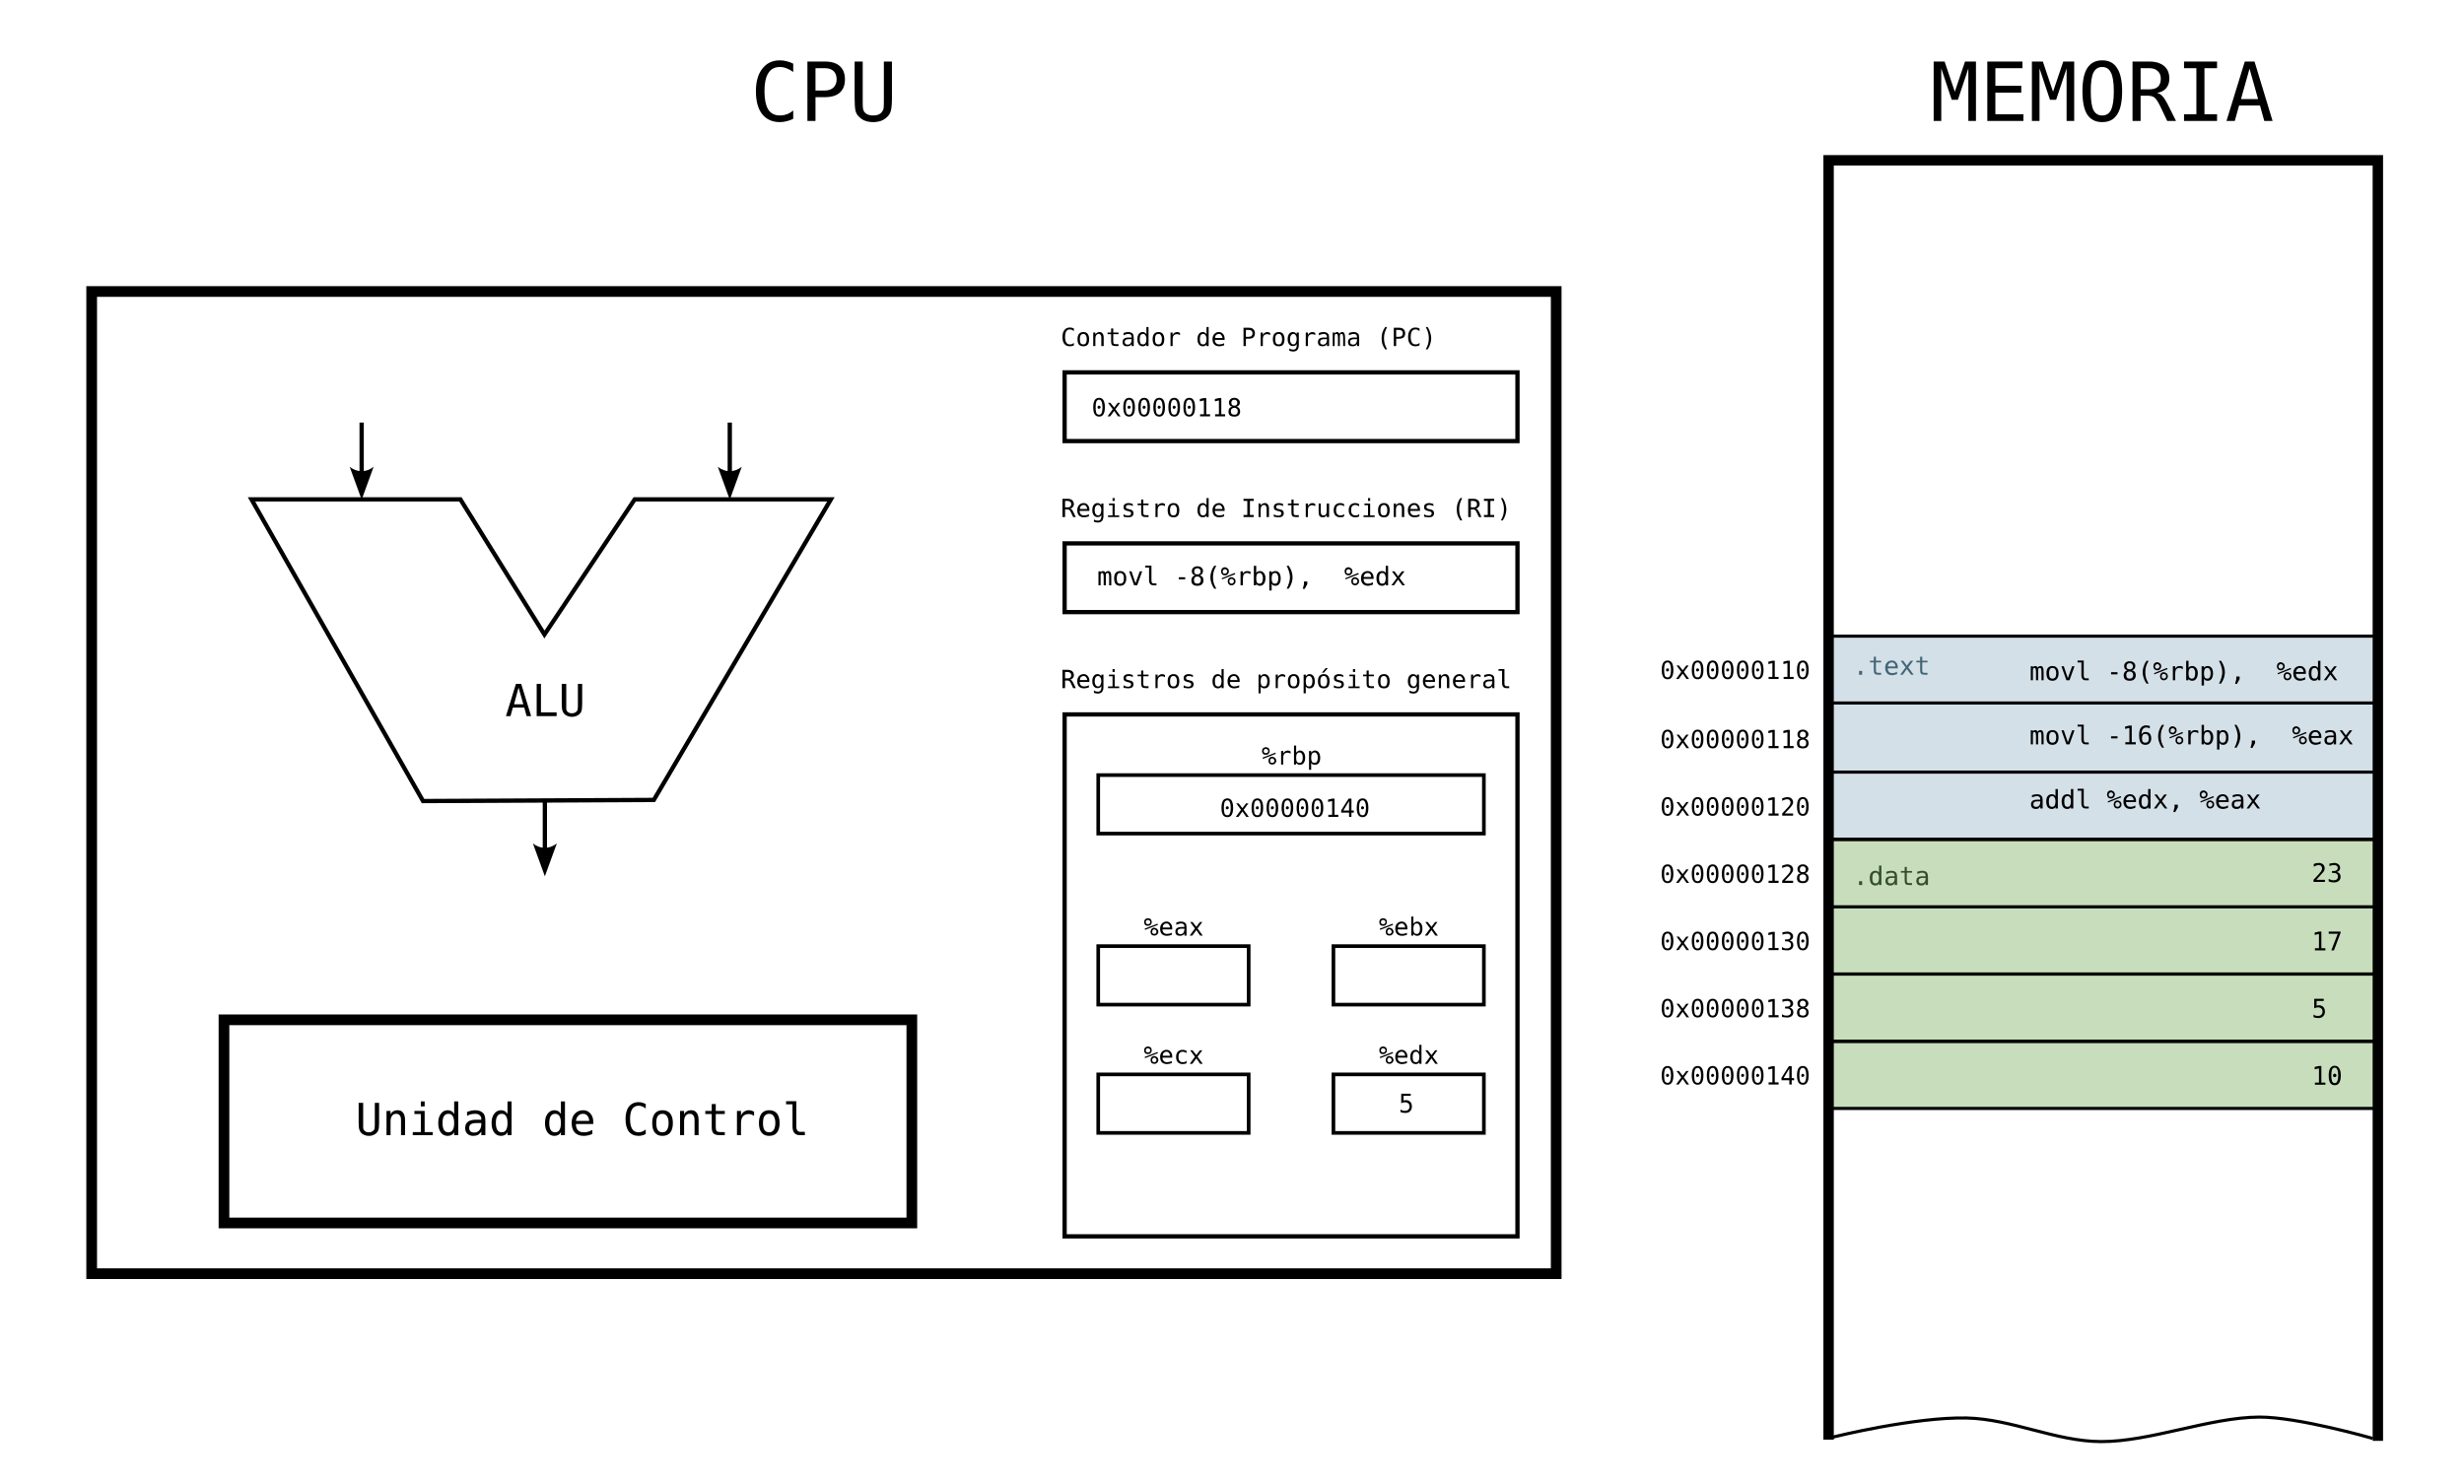
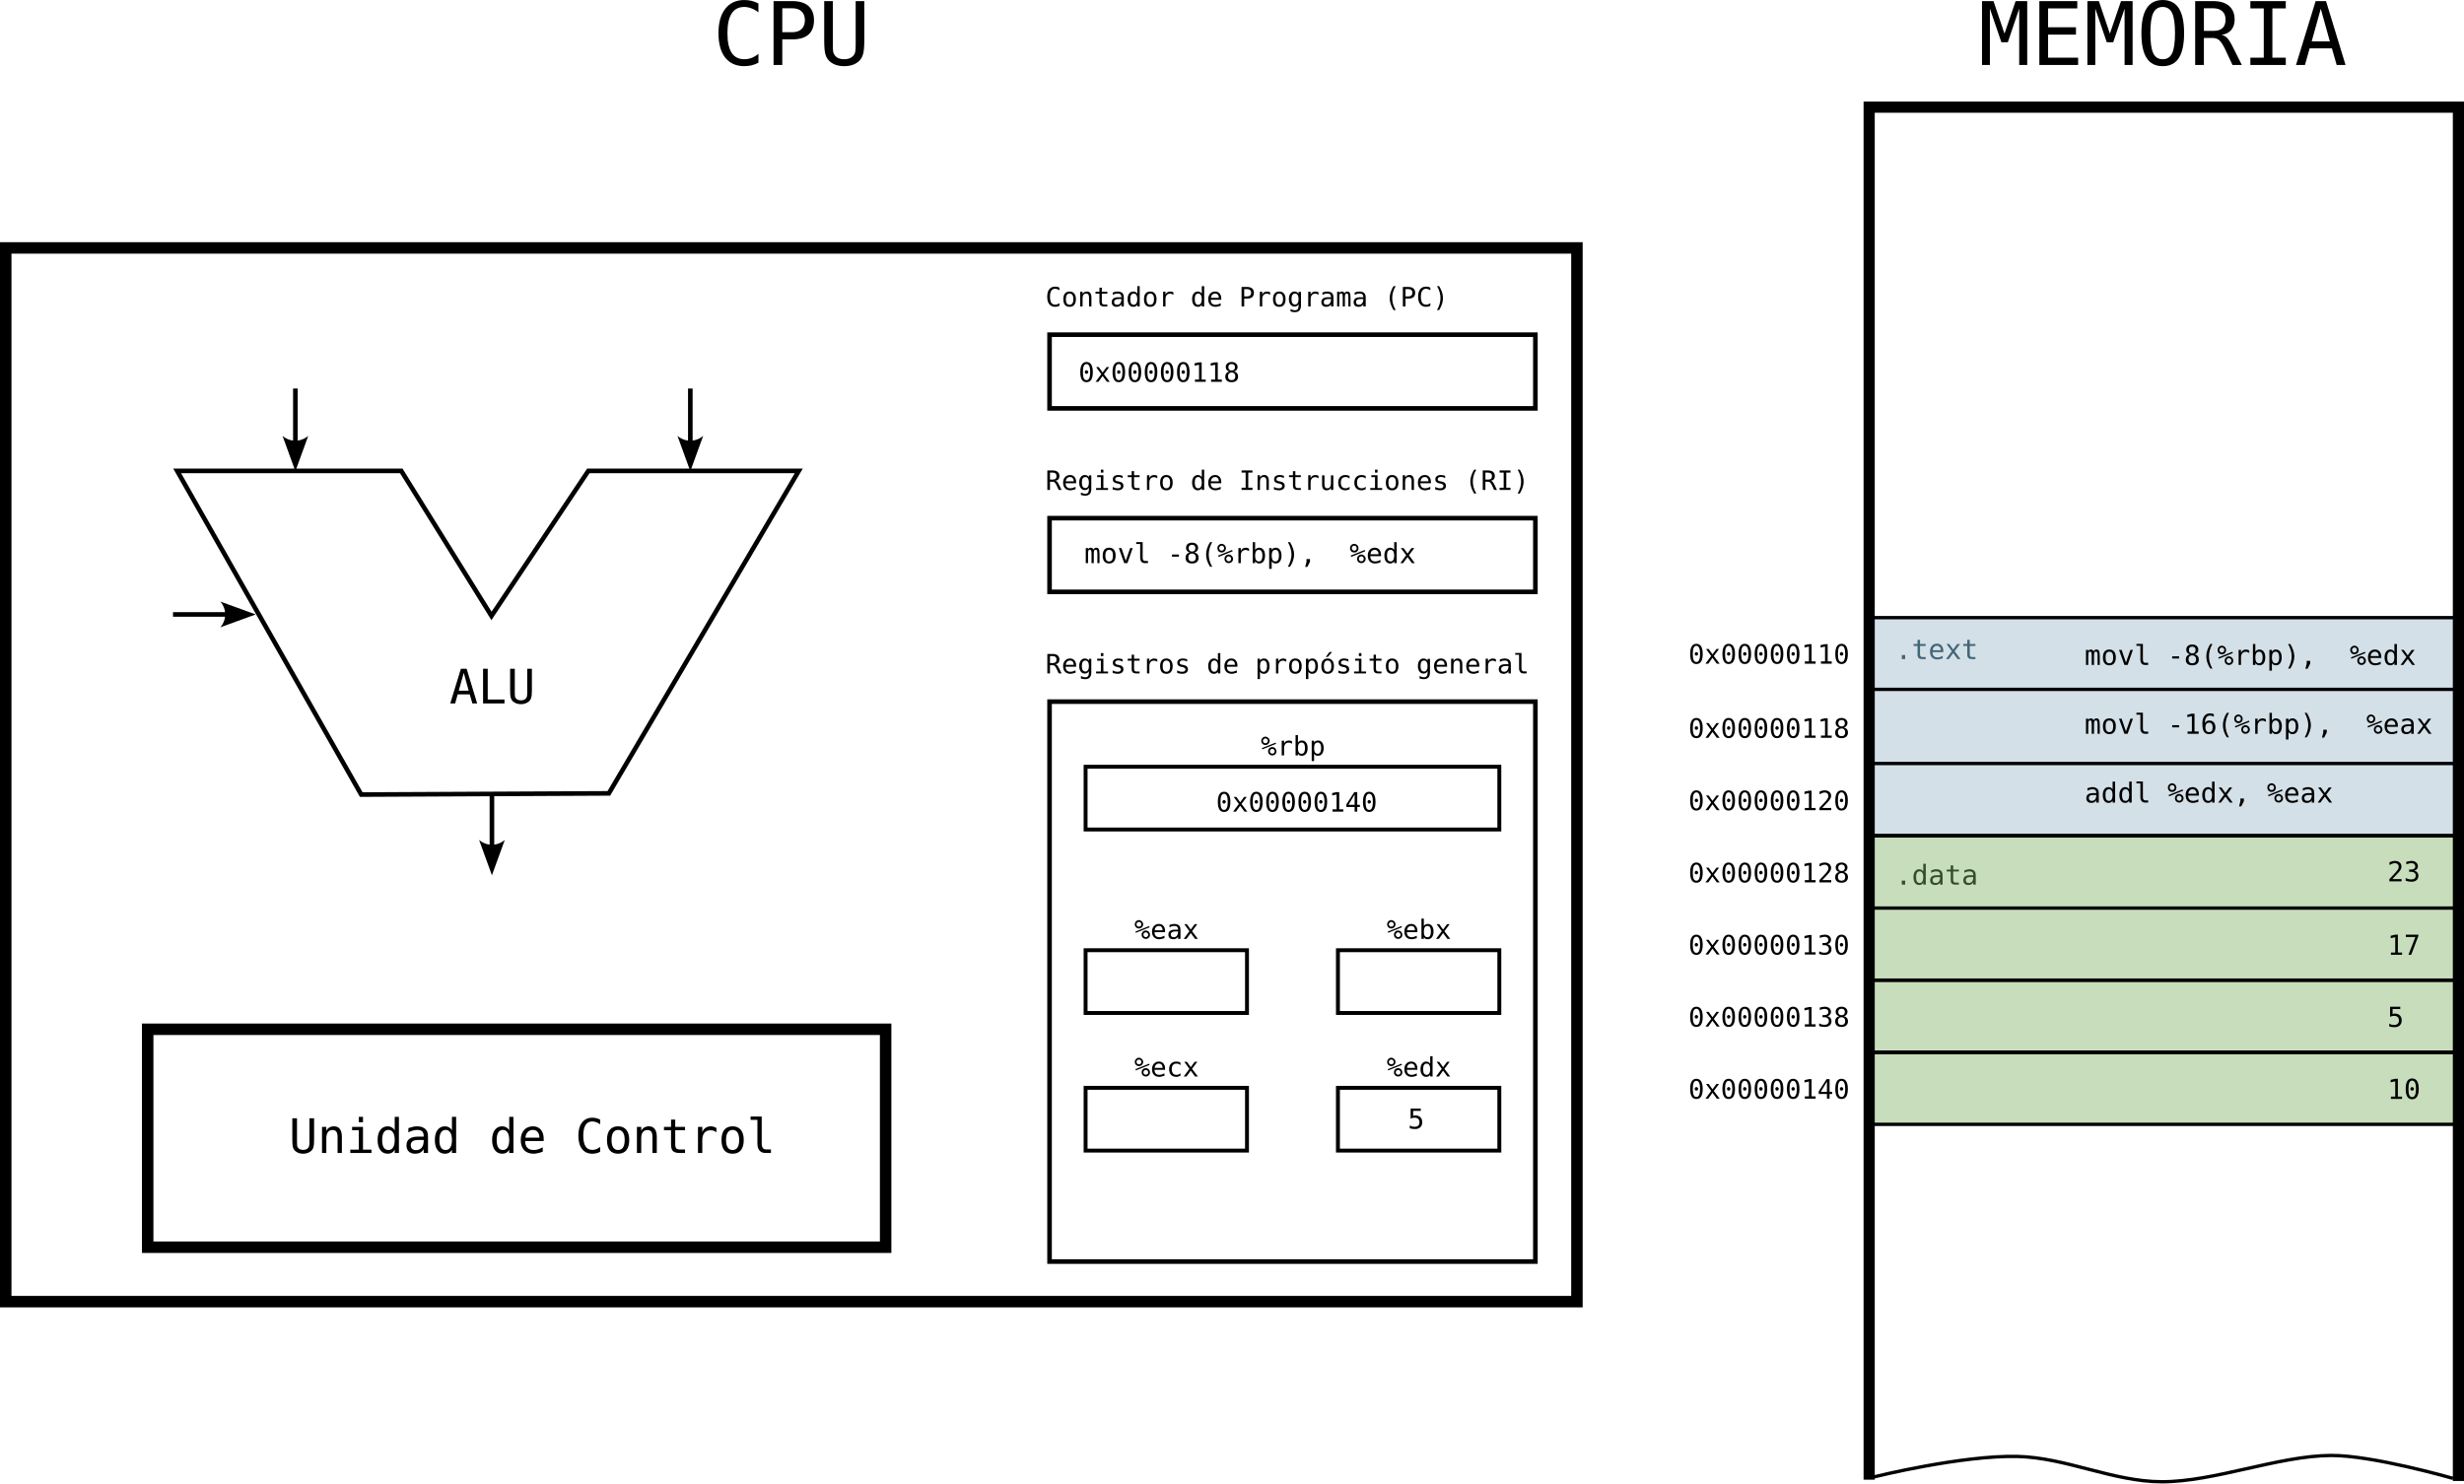
- <svg xmlns="http://www.w3.org/2000/svg" width="151.042mm" height="90.953mm" viewBox="0 0 162.042 97.577" version="1.1" id="svg1" xml:space="preserve">
+ <svg xmlns="http://www.w3.org/2000/svg" width="300mm" height="180.651mm" viewBox="0 0 321.849 193.808" version="1.1" id="svg1" xml:space="preserve">
  <defs id="defs1">
    <marker style="overflow:visible" id="ConcaveTriangle" refX="0" refY="0" orient="auto-start-reverse" markerWidth="1" markerHeight="1" viewBox="0 0 1 1" preserveAspectRatio="xMidYMid">
      <path transform="scale(0.7)" d="M -2,-4 9,0 -2,4 c 2,-2.33 2,-5.66 0,-8 z" style="fill:context-stroke;fill-rule:evenodd;stroke:none" id="path29" />
    </marker>
  </defs>
-   <g id="layer1" transform="translate(-5.77642,-16.39379)">
-     <rect style="fill:#c7ddbc;fill-opacity:1;stroke:none;stroke-width:0.102;stroke-linecap:square" id="rect5" width="35.82" height="17.544" x="126.266" y="71.703" />
-     <rect style="fill:#d4e0e7;fill-opacity:1;stroke:none;stroke-width:0.089;stroke-linecap:square" id="rect6" width="35.82" height="13.315" x="126.266" y="58.268" />
-     <path style="fill:none;fill-opacity:1;stroke:#000000;stroke-width:0.684;stroke-linecap:square;stroke-dasharray:none;stroke-opacity:1" d="M 126.032,110.748 V 26.938 h 36.121 v 83.89" id="path31" />
-     <text xml:space="preserve" style="font-style:normal;font-variant:normal;font-weight:normal;font-stretch:normal;font-size:1.642px;font-family:'Bitstream Vera Sans Mono';-inkscape-font-specification:'Bitstream Vera Sans Mono';fill:#000000;fill-opacity:1;stroke:none;stroke-width:0.137;stroke-dasharray:none;stroke-opacity:1" x="114.949" y="74.468" id="text72">
-       <tspan id="tspan72" style="fill:#000000;fill-opacity:1;stroke-width:0.137" x="114.949" y="74.468">0x00000128</tspan>
+   <g id="layer1" transform="translate(-11.45348,-20.36774)">
+     <rect style="fill:#c7ddbc;fill-opacity:1;stroke:none;stroke-width:0.217;stroke-linecap:square" id="rect5" width="76.327" height="37.383" x="256.104" y="129.756" />
+     <rect style="fill:#d4e0e7;fill-opacity:1;stroke:none;stroke-width:0.189;stroke-linecap:square" id="rect6" width="76.327" height="28.372" x="256.104" y="101.129" />
+     <path style="fill:none;fill-opacity:1;stroke:#000000;stroke-width:1.458;stroke-linecap:square;stroke-dasharray:none;stroke-opacity:1" d="M 255.604,212.956 V 34.369 h 76.969 V 213.126" id="path31" />
+     <text xml:space="preserve" style="font-style:normal;font-variant:normal;font-weight:normal;font-stretch:normal;font-size:3.498px;font-family:'Bitstream Vera Sans Mono';-inkscape-font-specification:'Bitstream Vera Sans Mono';fill:#000000;fill-opacity:1;stroke:none;stroke-width:0.292;stroke-dasharray:none;stroke-opacity:1" x="231.988" y="135.649" id="text72">
+       <tspan id="tspan72" style="fill:#000000;fill-opacity:1;stroke-width:0.292" x="231.988" y="135.649">0x00000128</tspan>
    </text>
-     <path style="fill:none;fill-opacity:1;stroke:#000000;stroke-width:0.205;stroke-linecap:square;stroke-dasharray:none;stroke-opacity:1" d="m 126.092,76.043 h 36.094" id="path73" />
-     <text xml:space="preserve" style="font-style:normal;font-variant:normal;font-weight:normal;font-stretch:normal;font-size:1.642px;font-family:'Bitstream Vera Sans Mono';-inkscape-font-specification:'Bitstream Vera Sans Mono';fill:#000000;fill-opacity:1;stroke:none;stroke-width:0.137;stroke-dasharray:none;stroke-opacity:1" x="114.949" y="78.892" id="text80">
-       <tspan id="tspan80" style="fill:#000000;fill-opacity:1;stroke-width:0.137" x="114.949" y="78.892">0x00000130</tspan>
+     <path style="fill:none;fill-opacity:1;stroke:#000000;stroke-width:0.437;stroke-linecap:square;stroke-dasharray:none;stroke-opacity:1" d="m 255.732,139.005 h 76.912" id="path73" />
+     <text xml:space="preserve" style="font-style:normal;font-variant:normal;font-weight:normal;font-stretch:normal;font-size:3.498px;font-family:'Bitstream Vera Sans Mono';-inkscape-font-specification:'Bitstream Vera Sans Mono';fill:#000000;fill-opacity:1;stroke:none;stroke-width:0.292;stroke-dasharray:none;stroke-opacity:1" x="231.988" y="145.075" id="text80">
+       <tspan id="tspan80" style="fill:#000000;fill-opacity:1;stroke-width:0.292" x="231.988" y="145.075">0x00000130</tspan>
    </text>
-     <path style="fill:none;fill-opacity:1;stroke:#000000;stroke-width:0.205;stroke-linecap:square;stroke-dasharray:none;stroke-opacity:1" d="m 126.092,80.467 h 36.094" id="path81" />
-     <text xml:space="preserve" style="font-style:normal;font-variant:normal;font-weight:normal;font-stretch:normal;font-size:1.642px;font-family:'Bitstream Vera Sans Mono';-inkscape-font-specification:'Bitstream Vera Sans Mono';fill:#000000;fill-opacity:1;stroke:none;stroke-width:0.137;stroke-dasharray:none;stroke-opacity:1" x="114.949" y="61.06" id="text88">
-       <tspan id="tspan88" style="fill:#000000;fill-opacity:1;stroke-width:0.137" x="114.949" y="61.06">0x00000110</tspan>
+     <path style="fill:none;fill-opacity:1;stroke:#000000;stroke-width:0.437;stroke-linecap:square;stroke-dasharray:none;stroke-opacity:1" d="m 255.732,148.431 h 76.912" id="path81" />
+     <text xml:space="preserve" style="font-style:normal;font-variant:normal;font-weight:normal;font-stretch:normal;font-size:3.498px;font-family:'Bitstream Vera Sans Mono';-inkscape-font-specification:'Bitstream Vera Sans Mono';fill:#000000;fill-opacity:1;stroke:none;stroke-width:0.292;stroke-dasharray:none;stroke-opacity:1" x="231.988" y="107.077" id="text88">
+       <tspan id="tspan88" style="fill:#000000;fill-opacity:1;stroke-width:0.292" x="231.988" y="107.077">0x00000110</tspan>
    </text>
-     <path style="fill:none;fill-opacity:1;stroke:#000000;stroke-width:0.205;stroke-linecap:square;stroke-dasharray:none;stroke-opacity:1" d="m 126.092,62.635 h 36.094" id="path89" />
-     <text xml:space="preserve" style="font-style:normal;font-variant:normal;font-weight:normal;font-stretch:normal;font-size:1.642px;font-family:'Bitstream Vera Sans Mono';-inkscape-font-specification:'Bitstream Vera Sans Mono';fill:#000000;fill-opacity:1;stroke:none;stroke-width:0.137;stroke-dasharray:none;stroke-opacity:1" x="114.949" y="65.606" id="text96">
-       <tspan id="tspan96" style="fill:#000000;fill-opacity:1;stroke-width:0.137" x="114.949" y="65.606">0x00000118</tspan>
+     <path style="fill:none;fill-opacity:1;stroke:#000000;stroke-width:0.437;stroke-linecap:square;stroke-dasharray:none;stroke-opacity:1" d="m 255.732,110.433 h 76.912" id="path89" />
+     <text xml:space="preserve" style="font-style:normal;font-variant:normal;font-weight:normal;font-stretch:normal;font-size:3.498px;font-family:'Bitstream Vera Sans Mono';-inkscape-font-specification:'Bitstream Vera Sans Mono';fill:#000000;fill-opacity:1;stroke:none;stroke-width:0.292;stroke-dasharray:none;stroke-opacity:1" x="231.988" y="116.763" id="text96">
+       <tspan id="tspan96" style="fill:#000000;fill-opacity:1;stroke-width:0.292" x="231.988" y="116.763">0x00000118</tspan>
    </text>
-     <path style="fill:none;fill-opacity:1;stroke:#000000;stroke-width:0.205;stroke-linecap:square;stroke-dasharray:none;stroke-opacity:1" d="m 126.092,67.181 h 36.094" id="path97" />
-     <text xml:space="preserve" style="font-style:normal;font-variant:normal;font-weight:normal;font-stretch:normal;font-size:1.642px;font-family:'Bitstream Vera Sans Mono';-inkscape-font-specification:'Bitstream Vera Sans Mono';fill:#000000;fill-opacity:1;stroke:none;stroke-width:0.137;stroke-dasharray:none;stroke-opacity:1" x="114.949" y="70.043" id="text104">
-       <tspan id="tspan104" style="fill:#000000;fill-opacity:1;stroke-width:0.137" x="114.949" y="70.043">0x00000120</tspan>
+     <path style="fill:none;fill-opacity:1;stroke:#000000;stroke-width:0.437;stroke-linecap:square;stroke-dasharray:none;stroke-opacity:1" d="m 255.732,120.119 h 76.912" id="path97" />
+     <text xml:space="preserve" style="font-style:normal;font-variant:normal;font-weight:normal;font-stretch:normal;font-size:3.498px;font-family:'Bitstream Vera Sans Mono';-inkscape-font-specification:'Bitstream Vera Sans Mono';fill:#000000;fill-opacity:1;stroke:none;stroke-width:0.292;stroke-dasharray:none;stroke-opacity:1" x="231.988" y="126.218" id="text104">
+       <tspan id="tspan104" style="fill:#000000;fill-opacity:1;stroke-width:0.292" x="231.988" y="126.218">0x00000120</tspan>
    </text>
-     <path style="fill:none;fill-opacity:1;stroke:#000000;stroke-width:0.205;stroke-linecap:square;stroke-dasharray:none;stroke-opacity:1" d="m 126.092,71.618 h 36.094" id="path105" />
-     <path style="fill:none;fill-opacity:1;stroke:#000000;stroke-width:0.205;stroke-linecap:square;stroke-dasharray:none;stroke-opacity:1" d="m 126.092,71.596 h 36.094" id="path1" />
-     <text xml:space="preserve" style="font-size:1.687px;font-family:'Bitstream Vera Sans Mono';-inkscape-font-specification:'Bitstream Vera Sans Mono';fill:#000000;stroke-width:0.07;stroke-linecap:square" x="157.796" y="74.407" id="text1">
-       <tspan id="tspan1" style="stroke-width:0.07" x="157.796" y="74.407">23</tspan>
+     <path style="fill:none;fill-opacity:1;stroke:#000000;stroke-width:0.437;stroke-linecap:square;stroke-dasharray:none;stroke-opacity:1" d="m 255.732,129.574 h 76.912" id="path105" />
+     <path style="fill:none;fill-opacity:1;stroke:#000000;stroke-width:0.437;stroke-linecap:square;stroke-dasharray:none;stroke-opacity:1" d="m 255.732,129.529 h 76.912" id="path1" />
+     <text xml:space="preserve" style="font-size:3.596px;font-family:'Bitstream Vera Sans Mono';-inkscape-font-specification:'Bitstream Vera Sans Mono';fill:#000000;stroke-width:0.15;stroke-linecap:square" x="323.289" y="135.519" id="text1">
+       <tspan id="tspan1" style="stroke-width:0.15" x="323.289" y="135.519">23</tspan>
    </text>
-     <text xml:space="preserve" style="font-size:1.687px;font-family:'Bitstream Vera Sans Mono';-inkscape-font-specification:'Bitstream Vera Sans Mono';fill:#000000;stroke-width:0.07;stroke-linecap:square" x="157.796" y="78.907" id="text2">
-       <tspan id="tspan2" style="stroke-width:0.07" x="157.796" y="78.907">17</tspan>
+     <text xml:space="preserve" style="font-size:3.596px;font-family:'Bitstream Vera Sans Mono';-inkscape-font-specification:'Bitstream Vera Sans Mono';fill:#000000;stroke-width:0.15;stroke-linecap:square" x="323.289" y="145.107" id="text2">
+       <tspan id="tspan2" style="stroke-width:0.15" x="323.289" y="145.107">17</tspan>
    </text>
-     <text xml:space="preserve" style="font-size:1.687px;font-family:'Bitstream Vera Sans Mono';-inkscape-font-specification:'Bitstream Vera Sans Mono';fill:#000000;stroke-width:0.07;stroke-linecap:square" x="139.234" y="61.138" id="text3">
-       <tspan id="tspan3" style="stroke-width:0.07" x="139.234" y="61.138">movl -8(%rbp),  %edx</tspan>
+     <text xml:space="preserve" style="font-size:3.596px;font-family:'Bitstream Vera Sans Mono';-inkscape-font-specification:'Bitstream Vera Sans Mono';fill:#000000;stroke-width:0.15;stroke-linecap:square" x="283.737" y="107.243" id="text3">
+       <tspan id="tspan3" style="stroke-width:0.15" x="283.737" y="107.243">movl -8(%rbp),  %edx</tspan>
    </text>
-     <text xml:space="preserve" style="font-size:1.687px;font-family:'Bitstream Vera Sans Mono';-inkscape-font-specification:'Bitstream Vera Sans Mono';fill:#000000;stroke-width:0.07;stroke-linecap:square" x="139.234" y="65.356" id="text4">
-       <tspan id="tspan4" style="stroke-width:0.07" x="139.234" y="65.356">movl -16(%rbp),  %eax</tspan>
+     <text xml:space="preserve" style="font-size:3.596px;font-family:'Bitstream Vera Sans Mono';-inkscape-font-specification:'Bitstream Vera Sans Mono';fill:#000000;stroke-width:0.15;stroke-linecap:square" x="283.737" y="116.232" id="text4">
+       <tspan id="tspan4" style="stroke-width:0.15" x="283.737" y="116.232">movl -16(%rbp),  %eax</tspan>
    </text>
-     <text xml:space="preserve" style="font-size:1.687px;font-family:'Bitstream Vera Sans Mono';-inkscape-font-specification:'Bitstream Vera Sans Mono';fill:#000000;stroke-width:0.07;stroke-linecap:square" x="139.234" y="69.575" id="text5">
-       <tspan id="tspan5" style="stroke-width:0.07" x="139.234" y="69.575">addl %edx, %eax</tspan>
+     <text xml:space="preserve" style="font-size:3.596px;font-family:'Bitstream Vera Sans Mono';-inkscape-font-specification:'Bitstream Vera Sans Mono';fill:#000000;stroke-width:0.15;stroke-linecap:square" x="283.737" y="125.221" id="text5">
+       <tspan id="tspan5" style="stroke-width:0.15" x="283.737" y="125.221">addl %edx, %eax</tspan>
    </text>
-     <text xml:space="preserve" style="font-size:1.687px;font-family:'Bitstream Vera Sans Mono';-inkscape-font-specification:'Bitstream Vera Sans Mono';fill:#344f28;fill-opacity:1;stroke:none;stroke-width:0.07;stroke-linecap:square" x="127.629" y="74.608" id="text6">
-       <tspan id="tspan6" style="fill:#344f28;fill-opacity:1;stroke-width:0.07" x="127.629" y="74.608">.data</tspan>
+     <text xml:space="preserve" style="font-size:3.596px;font-family:'Bitstream Vera Sans Mono';-inkscape-font-specification:'Bitstream Vera Sans Mono';fill:#344f28;fill-opacity:1;stroke:none;stroke-width:0.15;stroke-linecap:square" x="259.008" y="135.947" id="text6">
+       <tspan id="tspan6" style="fill:#344f28;fill-opacity:1;stroke-width:0.15" x="259.008" y="135.947">.data</tspan>
    </text>
-     <text xml:space="preserve" style="font-size:1.687px;font-family:'Bitstream Vera Sans Mono';-inkscape-font-specification:'Bitstream Vera Sans Mono';fill:#426578;fill-opacity:1;stroke:none;stroke-width:0.07;stroke-linecap:square" x="127.629" y="60.776" id="text7">
-       <tspan id="tspan7" style="fill:#426578;fill-opacity:1;stroke-width:0.07" x="127.629" y="60.776">.text</tspan>
+     <text xml:space="preserve" style="font-size:3.596px;font-family:'Bitstream Vera Sans Mono';-inkscape-font-specification:'Bitstream Vera Sans Mono';fill:#426578;fill-opacity:1;stroke:none;stroke-width:0.15;stroke-linecap:square" x="259.008" y="106.473" id="text7">
+       <tspan id="tspan7" style="fill:#426578;fill-opacity:1;stroke-width:0.15" x="259.008" y="106.473">.text</tspan>
    </text>
-     <path style="fill:none;fill-opacity:1;stroke:#000000;stroke-width:0.205;stroke-linecap:square;stroke-dasharray:none;stroke-opacity:1" d="m 126.405,110.902 c 0,0 5.296,-1.313 8.708,-1.236 2.99,0.068 5.847,1.542 8.839,1.552 3.236,0.011 7.158,-1.595 10.393,-1.612 2.532,-0.013 7.378,1.378 7.378,1.378" id="path7" />
-     <text xml:space="preserve" style="font-size:5.366px;font-family:'Bitstream Vera Sans Mono';-inkscape-font-specification:'Bitstream Vera Sans Mono';fill:#000000;fill-opacity:1;stroke:none;stroke-width:0.224;stroke-linecap:square" x="132.722" y="24.35" id="text8">
-       <tspan id="tspan8" style="fill:#000000;fill-opacity:1;stroke-width:0.224" x="132.722" y="24.35">MEMORIA</tspan>
+     <path style="fill:none;fill-opacity:1;stroke:#000000;stroke-width:0.437;stroke-linecap:square;stroke-dasharray:none;stroke-opacity:1" d="m 256.399,213.284 c 0,0 11.285,-2.799 18.555,-2.635 6.372,0.144 12.46,3.285 18.834,3.307 6.895,0.024 15.252,-3.398 22.147,-3.435 5.394,-0.029 15.721,2.936 15.721,2.936" id="path7" />
+     <text xml:space="preserve" style="font-size:11.433px;font-family:'Bitstream Vera Sans Mono';-inkscape-font-specification:'Bitstream Vera Sans Mono';fill:#000000;fill-opacity:1;stroke:none;stroke-width:0.476;stroke-linecap:square" x="269.86" y="28.853" id="text8">
+       <tspan id="tspan8" style="fill:#000000;fill-opacity:1;stroke-width:0.476" x="269.86" y="28.853">MEMORIA</tspan>
    </text>
-     <rect style="fill:none;fill-opacity:1;stroke:#000000;stroke-width:0.703;stroke-linecap:square;stroke-dasharray:none;stroke-opacity:1" id="rect8" width="96.313" height="64.606" x="11.805" y="35.568" />
-     <rect style="fill:none;fill-opacity:1;stroke:#000000;stroke-width:0.281;stroke-linecap:square;stroke-dasharray:none;stroke-opacity:1" id="rect9" width="29.781" height="4.519" x="75.79" y="40.888" />
+     <rect style="fill:none;fill-opacity:1;stroke:#000000;stroke-width:1.498;stroke-linecap:square;stroke-dasharray:none;stroke-opacity:1" id="rect8" width="205.23" height="137.666" x="12.203" y="52.758" />
+     <rect style="fill:none;fill-opacity:1;stroke:#000000;stroke-width:0.599;stroke-linecap:square;stroke-dasharray:none;stroke-opacity:1" id="rect9" width="63.46" height="9.629" x="148.546" y="64.093" />
    <text xml:space="preserve" style="font-size:3.175px;font-family:'Bitstream Vera Sans Mono';-inkscape-font-specification:'Bitstream Vera Sans Mono';fill:none;fill-opacity:1;stroke:#000000;stroke-width:0.529;stroke-linecap:square;stroke-dasharray:none;stroke-opacity:1" x="135.69" y="43.62" id="text9">
      <tspan id="tspan9" style="stroke-width:0.529" x="135.69" y="43.62" />
    </text>
-     <text xml:space="preserve" style="font-style:normal;font-variant:normal;font-weight:normal;font-stretch:normal;font-size:1.642px;font-family:'Bitstream Vera Sans Mono';-inkscape-font-specification:'Bitstream Vera Sans Mono';fill:#000000;fill-opacity:1;stroke:none;stroke-width:0.137;stroke-dasharray:none;stroke-opacity:1" x="75.538" y="39.158" id="text10">
-       <tspan id="tspan10" style="fill:#000000;fill-opacity:1;stroke-width:0.137" x="75.538" y="39.158">Contador de Programa (PC)</tspan>
+     <text xml:space="preserve" style="font-style:normal;font-variant:normal;font-weight:normal;font-stretch:normal;font-size:3.498px;font-family:'Bitstream Vera Sans Mono';-inkscape-font-specification:'Bitstream Vera Sans Mono';fill:#000000;fill-opacity:1;stroke:none;stroke-width:0.292;stroke-dasharray:none;stroke-opacity:1" x="148.009" y="60.408" id="text10">
+       <tspan id="tspan10" style="fill:#000000;fill-opacity:1;stroke-width:0.292" x="148.009" y="60.408">Contador de Programa (PC)</tspan>
    </text>
-     <rect style="fill:none;fill-opacity:1;stroke:#000000;stroke-width:0.281;stroke-linecap:square;stroke-dasharray:none;stroke-opacity:1" id="rect10" width="29.781" height="4.519" x="75.79" y="52.137" />
-     <text xml:space="preserve" style="font-style:normal;font-variant:normal;font-weight:normal;font-stretch:normal;font-size:1.642px;font-family:'Bitstream Vera Sans Mono';-inkscape-font-specification:'Bitstream Vera Sans Mono';fill:#000000;fill-opacity:1;stroke:none;stroke-width:0.137;stroke-dasharray:none;stroke-opacity:1" x="75.538" y="50.408" id="text11">
-       <tspan id="tspan11" style="fill:#000000;fill-opacity:1;stroke-width:0.137" x="75.538" y="50.408">Registro de Instrucciones (RI)</tspan>
+     <rect style="fill:none;fill-opacity:1;stroke:#000000;stroke-width:0.599;stroke-linecap:square;stroke-dasharray:none;stroke-opacity:1" id="rect10" width="63.46" height="9.629" x="148.546" y="88.064" />
+     <text xml:space="preserve" style="font-style:normal;font-variant:normal;font-weight:normal;font-stretch:normal;font-size:3.498px;font-family:'Bitstream Vera Sans Mono';-inkscape-font-specification:'Bitstream Vera Sans Mono';fill:#000000;fill-opacity:1;stroke:none;stroke-width:0.292;stroke-dasharray:none;stroke-opacity:1" x="148.009" y="84.379" id="text11">
+       <tspan id="tspan11" style="fill:#000000;fill-opacity:1;stroke-width:0.292" x="148.009" y="84.379">Registro de Instrucciones (RI)</tspan>
    </text>
-     <rect style="fill:none;fill-opacity:1;stroke:#000000;stroke-width:0.281;stroke-linecap:square;stroke-dasharray:none;stroke-opacity:1" id="rect11" width="29.781" height="34.331" x="75.79" y="63.387" />
-     <text xml:space="preserve" style="font-style:normal;font-variant:normal;font-weight:normal;font-stretch:normal;font-size:1.642px;font-family:'Bitstream Vera Sans Mono';-inkscape-font-specification:'Bitstream Vera Sans Mono';fill:#000000;fill-opacity:1;stroke:none;stroke-width:0.137;stroke-dasharray:none;stroke-opacity:1" x="75.538" y="61.658" id="text12">
-       <tspan id="tspan12" style="fill:#000000;fill-opacity:1;stroke-width:0.137" x="75.538" y="61.658">Registros de propósito general</tspan>
+     <rect style="fill:none;fill-opacity:1;stroke:#000000;stroke-width:0.599;stroke-linecap:square;stroke-dasharray:none;stroke-opacity:1" id="rect11" width="63.46" height="73.154" x="148.546" y="112.035" />
+     <text xml:space="preserve" style="font-style:normal;font-variant:normal;font-weight:normal;font-stretch:normal;font-size:3.498px;font-family:'Bitstream Vera Sans Mono';-inkscape-font-specification:'Bitstream Vera Sans Mono';fill:#000000;fill-opacity:1;stroke:none;stroke-width:0.292;stroke-dasharray:none;stroke-opacity:1" x="148.009" y="108.351" id="text12">
+       <tspan id="tspan12" style="fill:#000000;fill-opacity:1;stroke-width:0.292" x="148.009" y="108.351">Registros de propósito general</tspan>
    </text>
-     <path style="fill:none;fill-opacity:1;stroke:#000000;stroke-width:0.205;stroke-linecap:square;stroke-dasharray:none;stroke-opacity:1" d="m 126.092,58.238 h 36.094" id="path12" />
-     <path style="fill:none;fill-opacity:1;stroke:#000000;stroke-width:0.205;stroke-linecap:square;stroke-dasharray:none;stroke-opacity:1" d="m 126.092,80.462 h 36.094" id="path13" />
-     <text xml:space="preserve" style="font-style:normal;font-variant:normal;font-weight:normal;font-stretch:normal;font-size:1.642px;font-family:'Bitstream Vera Sans Mono';-inkscape-font-specification:'Bitstream Vera Sans Mono';fill:#000000;fill-opacity:1;stroke:none;stroke-width:0.137;stroke-dasharray:none;stroke-opacity:1" x="114.949" y="83.31" id="text13">
-       <tspan id="tspan13" style="fill:#000000;fill-opacity:1;stroke-width:0.137" x="114.949" y="83.31">0x00000138</tspan>
+     <path style="fill:none;fill-opacity:1;stroke:#000000;stroke-width:0.437;stroke-linecap:square;stroke-dasharray:none;stroke-opacity:1" d="m 255.732,101.063 h 76.912" id="path12" />
+     <path style="fill:none;fill-opacity:1;stroke:#000000;stroke-width:0.437;stroke-linecap:square;stroke-dasharray:none;stroke-opacity:1" d="m 255.732,148.419 h 76.912" id="path13" />
+     <text xml:space="preserve" style="font-style:normal;font-variant:normal;font-weight:normal;font-stretch:normal;font-size:3.498px;font-family:'Bitstream Vera Sans Mono';-inkscape-font-specification:'Bitstream Vera Sans Mono';fill:#000000;fill-opacity:1;stroke:none;stroke-width:0.292;stroke-dasharray:none;stroke-opacity:1" x="231.988" y="154.49" id="text13">
+       <tspan id="tspan13" style="fill:#000000;fill-opacity:1;stroke-width:0.292" x="231.988" y="154.49">0x00000138</tspan>
    </text>
-     <path style="fill:none;fill-opacity:1;stroke:#000000;stroke-width:0.205;stroke-linecap:square;stroke-dasharray:none;stroke-opacity:1" d="m 126.092,84.885 h 36.094" id="path14" />
-     <text xml:space="preserve" style="font-size:1.687px;font-family:'Bitstream Vera Sans Mono';-inkscape-font-specification:'Bitstream Vera Sans Mono';fill:#000000;stroke-width:0.07;stroke-linecap:square" x="157.796" y="83.326" id="text14">
-       <tspan id="tspan14" style="stroke-width:0.07" x="157.796" y="83.326">5</tspan>
+     <path style="fill:none;fill-opacity:1;stroke:#000000;stroke-width:0.437;stroke-linecap:square;stroke-dasharray:none;stroke-opacity:1" d="m 255.732,157.846 h 76.912" id="path14" />
+     <text xml:space="preserve" style="font-size:3.596px;font-family:'Bitstream Vera Sans Mono';-inkscape-font-specification:'Bitstream Vera Sans Mono';fill:#000000;stroke-width:0.15;stroke-linecap:square" x="323.289" y="154.522" id="text14">
+       <tspan id="tspan14" style="stroke-width:0.15" x="323.289" y="154.522">5</tspan>
    </text>
-     <path style="fill:none;fill-opacity:1;stroke:#000000;stroke-width:0.205;stroke-linecap:square;stroke-dasharray:none;stroke-opacity:1" d="m 126.092,84.885 h 36.094" id="path15" />
-     <path style="fill:none;fill-opacity:1;stroke:#000000;stroke-width:0.205;stroke-linecap:square;stroke-dasharray:none;stroke-opacity:1" d="m 126.092,84.88 h 36.094" id="path16" />
-     <text xml:space="preserve" style="font-style:normal;font-variant:normal;font-weight:normal;font-stretch:normal;font-size:1.642px;font-family:'Bitstream Vera Sans Mono';-inkscape-font-specification:'Bitstream Vera Sans Mono';fill:#000000;fill-opacity:1;stroke:none;stroke-width:0.137;stroke-dasharray:none;stroke-opacity:1" x="114.949" y="87.729" id="text16">
-       <tspan id="tspan16" style="fill:#000000;fill-opacity:1;stroke-width:0.137" x="114.949" y="87.729">0x00000140</tspan>
+     <path style="fill:none;fill-opacity:1;stroke:#000000;stroke-width:0.437;stroke-linecap:square;stroke-dasharray:none;stroke-opacity:1" d="m 255.732,157.846 h 76.912" id="path15" />
+     <path style="fill:none;fill-opacity:1;stroke:#000000;stroke-width:0.437;stroke-linecap:square;stroke-dasharray:none;stroke-opacity:1" d="m 255.732,157.834 h 76.912" id="path16" />
+     <text xml:space="preserve" style="font-style:normal;font-variant:normal;font-weight:normal;font-stretch:normal;font-size:3.498px;font-family:'Bitstream Vera Sans Mono';-inkscape-font-specification:'Bitstream Vera Sans Mono';fill:#000000;fill-opacity:1;stroke:none;stroke-width:0.292;stroke-dasharray:none;stroke-opacity:1" x="231.988" y="163.905" id="text16">
+       <tspan id="tspan16" style="fill:#000000;fill-opacity:1;stroke-width:0.292" x="231.988" y="163.905">0x00000140</tspan>
    </text>
-     <path style="fill:none;fill-opacity:1;stroke:#000000;stroke-width:0.205;stroke-linecap:square;stroke-dasharray:none;stroke-opacity:1" d="m 126.092,89.304 h 36.094" id="path17" />
-     <text xml:space="preserve" style="font-size:1.687px;font-family:'Bitstream Vera Sans Mono';-inkscape-font-specification:'Bitstream Vera Sans Mono';fill:#000000;stroke-width:0.07;stroke-linecap:square" x="157.796" y="87.744" id="text17">
-       <tspan id="tspan17" style="stroke-width:0.07" x="157.796" y="87.744">10</tspan>
+     <path style="fill:none;fill-opacity:1;stroke:#000000;stroke-width:0.437;stroke-linecap:square;stroke-dasharray:none;stroke-opacity:1" d="m 255.732,167.261 h 76.912" id="path17" />
+     <text xml:space="preserve" style="font-size:3.596px;font-family:'Bitstream Vera Sans Mono';-inkscape-font-specification:'Bitstream Vera Sans Mono';fill:#000000;stroke-width:0.15;stroke-linecap:square" x="323.289" y="163.937" id="text17">
+       <tspan id="tspan17" style="stroke-width:0.15" x="323.289" y="163.937">10</tspan>
    </text>
-     <text xml:space="preserve" style="font-style:normal;font-variant:normal;font-weight:normal;font-stretch:normal;font-size:1.642px;font-family:'Bitstream Vera Sans Mono';-inkscape-font-specification:'Bitstream Vera Sans Mono';fill:#000000;fill-opacity:1;stroke:none;stroke-width:0.137;stroke-dasharray:none;stroke-opacity:1" x="77.563" y="43.78" id="text18">
-       <tspan id="tspan18" style="fill:#000000;fill-opacity:1;stroke-width:0.137" x="77.563" y="43.78">0x00000118</tspan>
+     <text xml:space="preserve" style="font-style:normal;font-variant:normal;font-weight:normal;font-stretch:normal;font-size:3.498px;font-family:'Bitstream Vera Sans Mono';-inkscape-font-specification:'Bitstream Vera Sans Mono';fill:#000000;fill-opacity:1;stroke:none;stroke-width:0.292;stroke-dasharray:none;stroke-opacity:1" x="152.323" y="70.256" id="text18">
+       <tspan id="tspan18" style="fill:#000000;fill-opacity:1;stroke-width:0.292" x="152.323" y="70.256">0x00000118</tspan>
    </text>
-     <text xml:space="preserve" style="font-size:5.366px;font-family:'Bitstream Vera Sans Mono';-inkscape-font-specification:'Bitstream Vera Sans Mono';fill:#000000;fill-opacity:1;stroke:none;stroke-width:0.224;stroke-linecap:square" x="55.128" y="24.35" id="text19">
-       <tspan id="tspan19" style="fill:#000000;fill-opacity:1;stroke-width:0.224" x="55.128" y="24.35">CPU</tspan>
+     <text xml:space="preserve" style="font-size:11.433px;font-family:'Bitstream Vera Sans Mono';-inkscape-font-specification:'Bitstream Vera Sans Mono';fill:#000000;fill-opacity:1;stroke:none;stroke-width:0.476;stroke-linecap:square" x="104.518" y="28.853" id="text19">
+       <tspan id="tspan19" style="fill:#000000;fill-opacity:1;stroke-width:0.476" x="104.518" y="28.853">CPU</tspan>
    </text>
-     <rect style="fill:none;fill-opacity:1;stroke:#000000;stroke-width:0.24;stroke-linecap:square;stroke-dasharray:none;stroke-opacity:1" id="rect19" width="25.362" height="3.848" x="78" y="67.378" />
-     <text xml:space="preserve" style="font-style:normal;font-variant:normal;font-weight:normal;font-stretch:normal;font-size:1.642px;font-family:'Bitstream Vera Sans Mono';-inkscape-font-specification:'Bitstream Vera Sans Mono';fill:#000000;fill-opacity:1;stroke:none;stroke-width:0.137;stroke-dasharray:none;stroke-opacity:1" x="88.741" y="66.684" id="text20">
-       <tspan id="tspan20" style="fill:#000000;fill-opacity:1;stroke-width:0.137" x="88.741" y="66.684">%rbp</tspan>
+     <rect style="fill:none;fill-opacity:1;stroke:#000000;stroke-width:0.51;stroke-linecap:square;stroke-dasharray:none;stroke-opacity:1" id="rect19" width="54.042" height="8.2" x="153.254" y="120.54" />
+     <text xml:space="preserve" style="font-style:normal;font-variant:normal;font-weight:normal;font-stretch:normal;font-size:3.498px;font-family:'Bitstream Vera Sans Mono';-inkscape-font-specification:'Bitstream Vera Sans Mono';fill:#000000;fill-opacity:1;stroke:none;stroke-width:0.292;stroke-dasharray:none;stroke-opacity:1" x="176.142" y="119.062" id="text20">
+       <tspan id="tspan20" style="fill:#000000;fill-opacity:1;stroke-width:0.292" x="176.142" y="119.062">%rbp</tspan>
    </text>
-     <rect style="fill:none;fill-opacity:1;stroke:#000000;stroke-width:0.24;stroke-linecap:square;stroke-dasharray:none;stroke-opacity:1" id="rect20" width="9.894" height="3.848" x="78" y="78.628" />
-     <text xml:space="preserve" style="font-style:normal;font-variant:normal;font-weight:normal;font-stretch:normal;font-size:1.642px;font-family:'Bitstream Vera Sans Mono';-inkscape-font-specification:'Bitstream Vera Sans Mono';fill:#000000;fill-opacity:1;stroke:none;stroke-width:0.137;stroke-dasharray:none;stroke-opacity:1" x="80.987" y="77.934" id="text21">
-       <tspan id="tspan21" style="fill:#000000;fill-opacity:1;stroke-width:0.137" x="80.987" y="77.934">%eax</tspan>
+     <rect style="fill:none;fill-opacity:1;stroke:#000000;stroke-width:0.51;stroke-linecap:square;stroke-dasharray:none;stroke-opacity:1" id="rect20" width="21.082" height="8.2" x="153.254" y="144.512" />
+     <text xml:space="preserve" style="font-style:normal;font-variant:normal;font-weight:normal;font-stretch:normal;font-size:3.498px;font-family:'Bitstream Vera Sans Mono';-inkscape-font-specification:'Bitstream Vera Sans Mono';fill:#000000;fill-opacity:1;stroke:none;stroke-width:0.292;stroke-dasharray:none;stroke-opacity:1" x="159.62" y="143.033" id="text21">
+       <tspan id="tspan21" style="fill:#000000;fill-opacity:1;stroke-width:0.292" x="159.62" y="143.033">%eax</tspan>
    </text>
-     <rect style="fill:none;fill-opacity:1;stroke:#000000;stroke-width:0.24;stroke-linecap:square;stroke-dasharray:none;stroke-opacity:1" id="rect21" width="9.894" height="3.848" x="78" y="87.065" />
-     <text xml:space="preserve" style="font-style:normal;font-variant:normal;font-weight:normal;font-stretch:normal;font-size:1.642px;font-family:'Bitstream Vera Sans Mono';-inkscape-font-specification:'Bitstream Vera Sans Mono';fill:#000000;fill-opacity:1;stroke:none;stroke-width:0.137;stroke-dasharray:none;stroke-opacity:1" x="80.987" y="86.371" id="text22">
-       <tspan id="tspan22" style="fill:#000000;fill-opacity:1;stroke-width:0.137" x="80.987" y="86.371">%ecx</tspan>
+     <rect style="fill:none;fill-opacity:1;stroke:#000000;stroke-width:0.51;stroke-linecap:square;stroke-dasharray:none;stroke-opacity:1" id="rect21" width="21.082" height="8.2" x="153.254" y="162.49" />
+     <text xml:space="preserve" style="font-style:normal;font-variant:normal;font-weight:normal;font-stretch:normal;font-size:3.498px;font-family:'Bitstream Vera Sans Mono';-inkscape-font-specification:'Bitstream Vera Sans Mono';fill:#000000;fill-opacity:1;stroke:none;stroke-width:0.292;stroke-dasharray:none;stroke-opacity:1" x="159.62" y="161.012" id="text22">
+       <tspan id="tspan22" style="fill:#000000;fill-opacity:1;stroke-width:0.292" x="159.62" y="161.012">%ecx</tspan>
    </text>
-     <rect style="fill:none;fill-opacity:1;stroke:#000000;stroke-width:0.24;stroke-linecap:square;stroke-dasharray:none;stroke-opacity:1" id="rect26" width="9.894" height="3.848" x="93.468" y="78.628" />
-     <text xml:space="preserve" style="font-style:normal;font-variant:normal;font-weight:normal;font-stretch:normal;font-size:1.642px;font-family:'Bitstream Vera Sans Mono';-inkscape-font-specification:'Bitstream Vera Sans Mono';fill:#000000;fill-opacity:1;stroke:none;stroke-width:0.137;stroke-dasharray:none;stroke-opacity:1" x="96.455" y="77.934" id="text26">
-       <tspan id="tspan26" style="fill:#000000;fill-opacity:1;stroke-width:0.137" x="96.455" y="77.934">%ebx</tspan>
+     <rect style="fill:none;fill-opacity:1;stroke:#000000;stroke-width:0.51;stroke-linecap:square;stroke-dasharray:none;stroke-opacity:1" id="rect26" width="21.082" height="8.2" x="186.215" y="144.512" />
+     <text xml:space="preserve" style="font-style:normal;font-variant:normal;font-weight:normal;font-stretch:normal;font-size:3.498px;font-family:'Bitstream Vera Sans Mono';-inkscape-font-specification:'Bitstream Vera Sans Mono';fill:#000000;fill-opacity:1;stroke:none;stroke-width:0.292;stroke-dasharray:none;stroke-opacity:1" x="192.581" y="143.033" id="text26">
+       <tspan id="tspan26" style="fill:#000000;fill-opacity:1;stroke-width:0.292" x="192.581" y="143.033">%ebx</tspan>
    </text>
-     <rect style="fill:none;fill-opacity:1;stroke:#000000;stroke-width:0.24;stroke-linecap:square;stroke-dasharray:none;stroke-opacity:1" id="rect27" width="9.894" height="3.848" x="93.468" y="87.065" />
-     <text xml:space="preserve" style="font-style:normal;font-variant:normal;font-weight:normal;font-stretch:normal;font-size:1.642px;font-family:'Bitstream Vera Sans Mono';-inkscape-font-specification:'Bitstream Vera Sans Mono';fill:#000000;fill-opacity:1;stroke:none;stroke-width:0.137;stroke-dasharray:none;stroke-opacity:1" x="96.455" y="86.371" id="text27">
-       <tspan id="tspan27" style="fill:#000000;fill-opacity:1;stroke-width:0.137" x="96.455" y="86.371">%edx</tspan>
+     <rect style="fill:none;fill-opacity:1;stroke:#000000;stroke-width:0.51;stroke-linecap:square;stroke-dasharray:none;stroke-opacity:1" id="rect27" width="21.082" height="8.2" x="186.215" y="162.49" />
+     <text xml:space="preserve" style="font-style:normal;font-variant:normal;font-weight:normal;font-stretch:normal;font-size:3.498px;font-family:'Bitstream Vera Sans Mono';-inkscape-font-specification:'Bitstream Vera Sans Mono';fill:#000000;fill-opacity:1;stroke:none;stroke-width:0.292;stroke-dasharray:none;stroke-opacity:1" x="192.581" y="161.012" id="text27">
+       <tspan id="tspan27" style="fill:#000000;fill-opacity:1;stroke-width:0.292" x="192.581" y="161.012">%edx</tspan>
    </text>
-     <path id="rect28" style="fill:none;stroke:#000000;stroke-width:0.282;stroke-linecap:square;stroke-dasharray:none" d="m 22.315,49.241 h 13.738 l 5.528,8.89 5.936,-8.89 h 12.901 l -11.643,19.77 -15.178,0.074 z" />
-     <path style="fill:none;fill-opacity:1;stroke:#000000;stroke-width:0.282;stroke-linecap:square;stroke-dasharray:none;stroke-opacity:1;marker-end:url(#ConcaveTriangle)" d="m 29.56,44.33 v 3.156" id="path28" />
-     <path style="fill:none;fill-opacity:1;stroke:#000000;stroke-width:0.282;stroke-linecap:square;stroke-dasharray:none;stroke-opacity:1;marker-end:url(#ConcaveTriangle)" d="m 53.77,44.33 v 3.156" id="path30" />
-     <path style="fill:none;fill-opacity:1;stroke:#000000;stroke-width:0.282;stroke-linecap:square;stroke-dasharray:none;stroke-opacity:1;marker-end:url(#ConcaveTriangle)" d="m 41.609,69.103 v 3.156" id="path32" />
-     <rect style="fill:none;fill-opacity:1;stroke:#000000;stroke-width:0.703;stroke-linecap:square;stroke-dasharray:none;stroke-opacity:1" id="rect32" width="45.236" height="13.363" x="20.506" y="83.475" />
-     <text xml:space="preserve" style="font-size:2.915px;font-family:'Bitstream Vera Sans Mono';-inkscape-font-specification:'Bitstream Vera Sans Mono';fill:#000000;fill-opacity:1;stroke:none;stroke-width:1.214;stroke-linecap:square;stroke-dasharray:none;stroke-opacity:1" x="29.159" y="91.06" id="text32">
-       <tspan id="tspan32" style="fill:#000000;fill-opacity:1;stroke:none;stroke-width:1.214" x="29.159" y="91.06">Unidad de Control</tspan>
+     <path id="rect28" style="fill:none;stroke:#000000;stroke-width:0.6;stroke-linecap:square;stroke-dasharray:none" d="M 34.598,81.892 H 63.871 L 75.651,100.835 88.299,81.892 H 115.789 L 90.98,124.02 58.638,124.177 Z" />
+     <path style="fill:none;fill-opacity:1;stroke:#000000;stroke-width:0.6;stroke-linecap:square;stroke-dasharray:none;stroke-opacity:1;marker-end:url(#ConcaveTriangle)" d="m 50.036,71.429 v 6.725" id="path28" />
+     <path style="fill:none;fill-opacity:1;stroke:#000000;stroke-width:0.6;stroke-linecap:square;stroke-dasharray:none;stroke-opacity:1;marker-end:url(#ConcaveTriangle)" d="m 101.624,71.429 v 6.725" id="path30" />
+     <path style="fill:none;fill-opacity:1;stroke:#000000;stroke-width:0.6;stroke-linecap:square;stroke-dasharray:none;stroke-opacity:1;marker-end:url(#ConcaveTriangle)" d="m 75.71,124.216 v 6.725" id="path32" />
+     <rect style="fill:none;fill-opacity:1;stroke:#000000;stroke-width:1.498;stroke-linecap:square;stroke-dasharray:none;stroke-opacity:1" id="rect32" width="96.392" height="28.474" x="30.744" y="154.841" />
+     <text xml:space="preserve" style="font-size:6.211px;font-family:'Bitstream Vera Sans Mono';-inkscape-font-specification:'Bitstream Vera Sans Mono';fill:#000000;fill-opacity:1;stroke:none;stroke-width:2.588;stroke-linecap:square;stroke-dasharray:none;stroke-opacity:1" x="49.182" y="171.003" id="text32">
+       <tspan id="tspan32" style="fill:#000000;fill-opacity:1;stroke:none;stroke-width:2.588" x="49.182" y="171.003">Unidad de Control</tspan>
    </text>
-     <text xml:space="preserve" style="font-size:2.915px;font-family:'Bitstream Vera Sans Mono';-inkscape-font-specification:'Bitstream Vera Sans Mono';fill:#000000;fill-opacity:1;stroke:none;stroke-width:1.214;stroke-linecap:square;stroke-dasharray:none;stroke-opacity:1" x="39.002" y="63.498" id="text33">
-       <tspan id="tspan33" style="fill:#000000;fill-opacity:1;stroke:none;stroke-width:1.214" x="39.002" y="63.498">ALU</tspan>
+     <text xml:space="preserve" style="font-size:6.211px;font-family:'Bitstream Vera Sans Mono';-inkscape-font-specification:'Bitstream Vera Sans Mono';fill:#000000;fill-opacity:1;stroke:none;stroke-width:2.588;stroke-linecap:square;stroke-dasharray:none;stroke-opacity:1" x="70.157" y="112.273" id="text33">
+       <tspan id="tspan33" style="fill:#000000;fill-opacity:1;stroke:none;stroke-width:2.588" x="70.157" y="112.273">ALU</tspan>
    </text>
-     <text xml:space="preserve" style="font-size:1.687px;font-family:'Bitstream Vera Sans Mono';-inkscape-font-specification:'Bitstream Vera Sans Mono';fill:#000000;stroke-width:0.07;stroke-linecap:square" x="77.922" y="54.893" id="text34">
-       <tspan id="tspan34" style="stroke-width:0.07" x="77.922" y="54.893">movl -8(%rbp),  %edx</tspan>
+     <text xml:space="preserve" style="font-size:3.596px;font-family:'Bitstream Vera Sans Mono';-inkscape-font-specification:'Bitstream Vera Sans Mono';fill:#000000;stroke-width:0.15;stroke-linecap:square" x="153.089" y="93.936" id="text34">
+       <tspan id="tspan34" style="stroke-width:0.15" x="153.089" y="93.936">movl -8(%rbp),  %edx</tspan>
    </text>
-     <text xml:space="preserve" style="font-style:normal;font-variant:normal;font-weight:normal;font-stretch:normal;font-size:1.642px;font-family:'Bitstream Vera Sans Mono';-inkscape-font-specification:'Bitstream Vera Sans Mono';fill:#000000;fill-opacity:1;stroke:none;stroke-width:0.137;stroke-dasharray:none;stroke-opacity:1" x="85.996" y="70.13" id="text35">
-       <tspan id="tspan35" style="fill:#000000;fill-opacity:1;stroke-width:0.137" x="85.996" y="70.13">0x00000140</tspan>
+     <text xml:space="preserve" style="font-style:normal;font-variant:normal;font-weight:normal;font-stretch:normal;font-size:3.498px;font-family:'Bitstream Vera Sans Mono';-inkscape-font-specification:'Bitstream Vera Sans Mono';fill:#000000;fill-opacity:1;stroke:none;stroke-width:0.292;stroke-dasharray:none;stroke-opacity:1" x="170.293" y="126.404" id="text35">
+       <tspan id="tspan35" style="fill:#000000;fill-opacity:1;stroke-width:0.292" x="170.293" y="126.404">0x00000140</tspan>
    </text>
-     <text xml:space="preserve" style="font-size:1.687px;font-family:'Bitstream Vera Sans Mono';-inkscape-font-specification:'Bitstream Vera Sans Mono';fill:#000000;stroke-width:0.07;stroke-linecap:square" x="97.755" y="89.57" id="text36">
-       <tspan id="tspan36" style="stroke-width:0.07" x="97.755" y="89.57">5</tspan>
+     <text xml:space="preserve" style="font-size:3.596px;font-family:'Bitstream Vera Sans Mono';-inkscape-font-specification:'Bitstream Vera Sans Mono';fill:#000000;stroke-width:0.15;stroke-linecap:square" x="195.351" y="167.829" id="text36">
+       <tspan id="tspan36" style="stroke-width:0.15" x="195.351" y="167.829">5</tspan>
    </text>
+     <path style="fill:none;fill-opacity:1;stroke:#000000;stroke-width:0.6;stroke-linecap:square;stroke-dasharray:none;stroke-opacity:1;marker-end:url(#ConcaveTriangle)" d="m 34.352,100.643 h 6.725" id="path2" />
  </g>
</svg>
